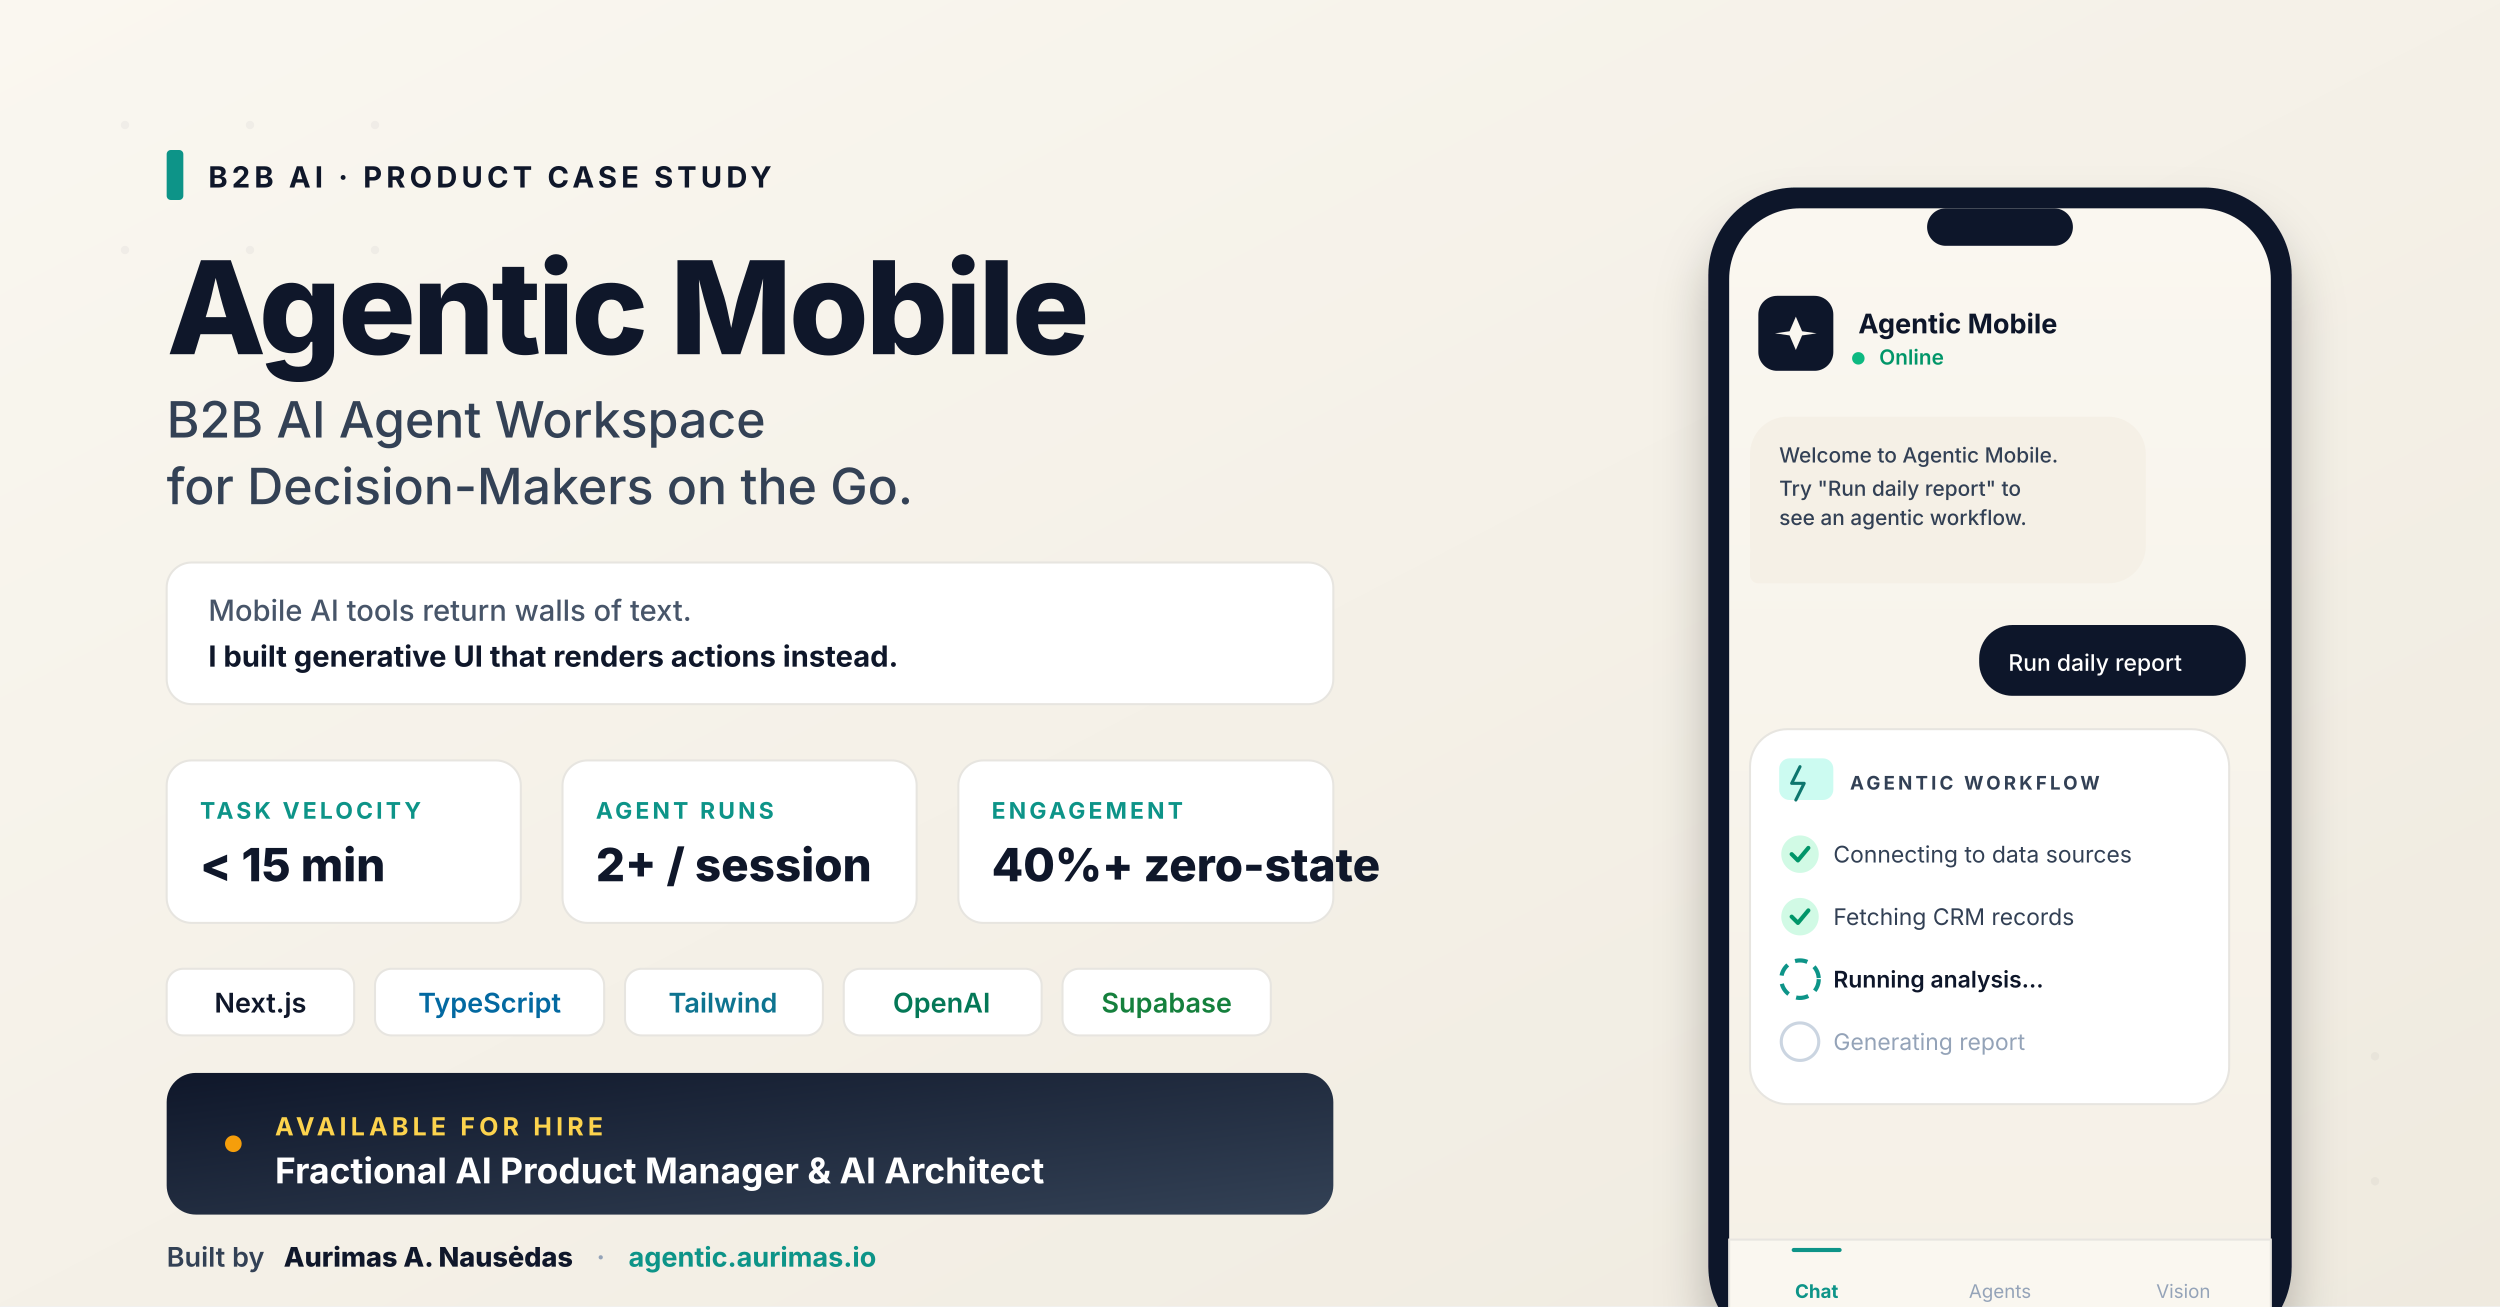
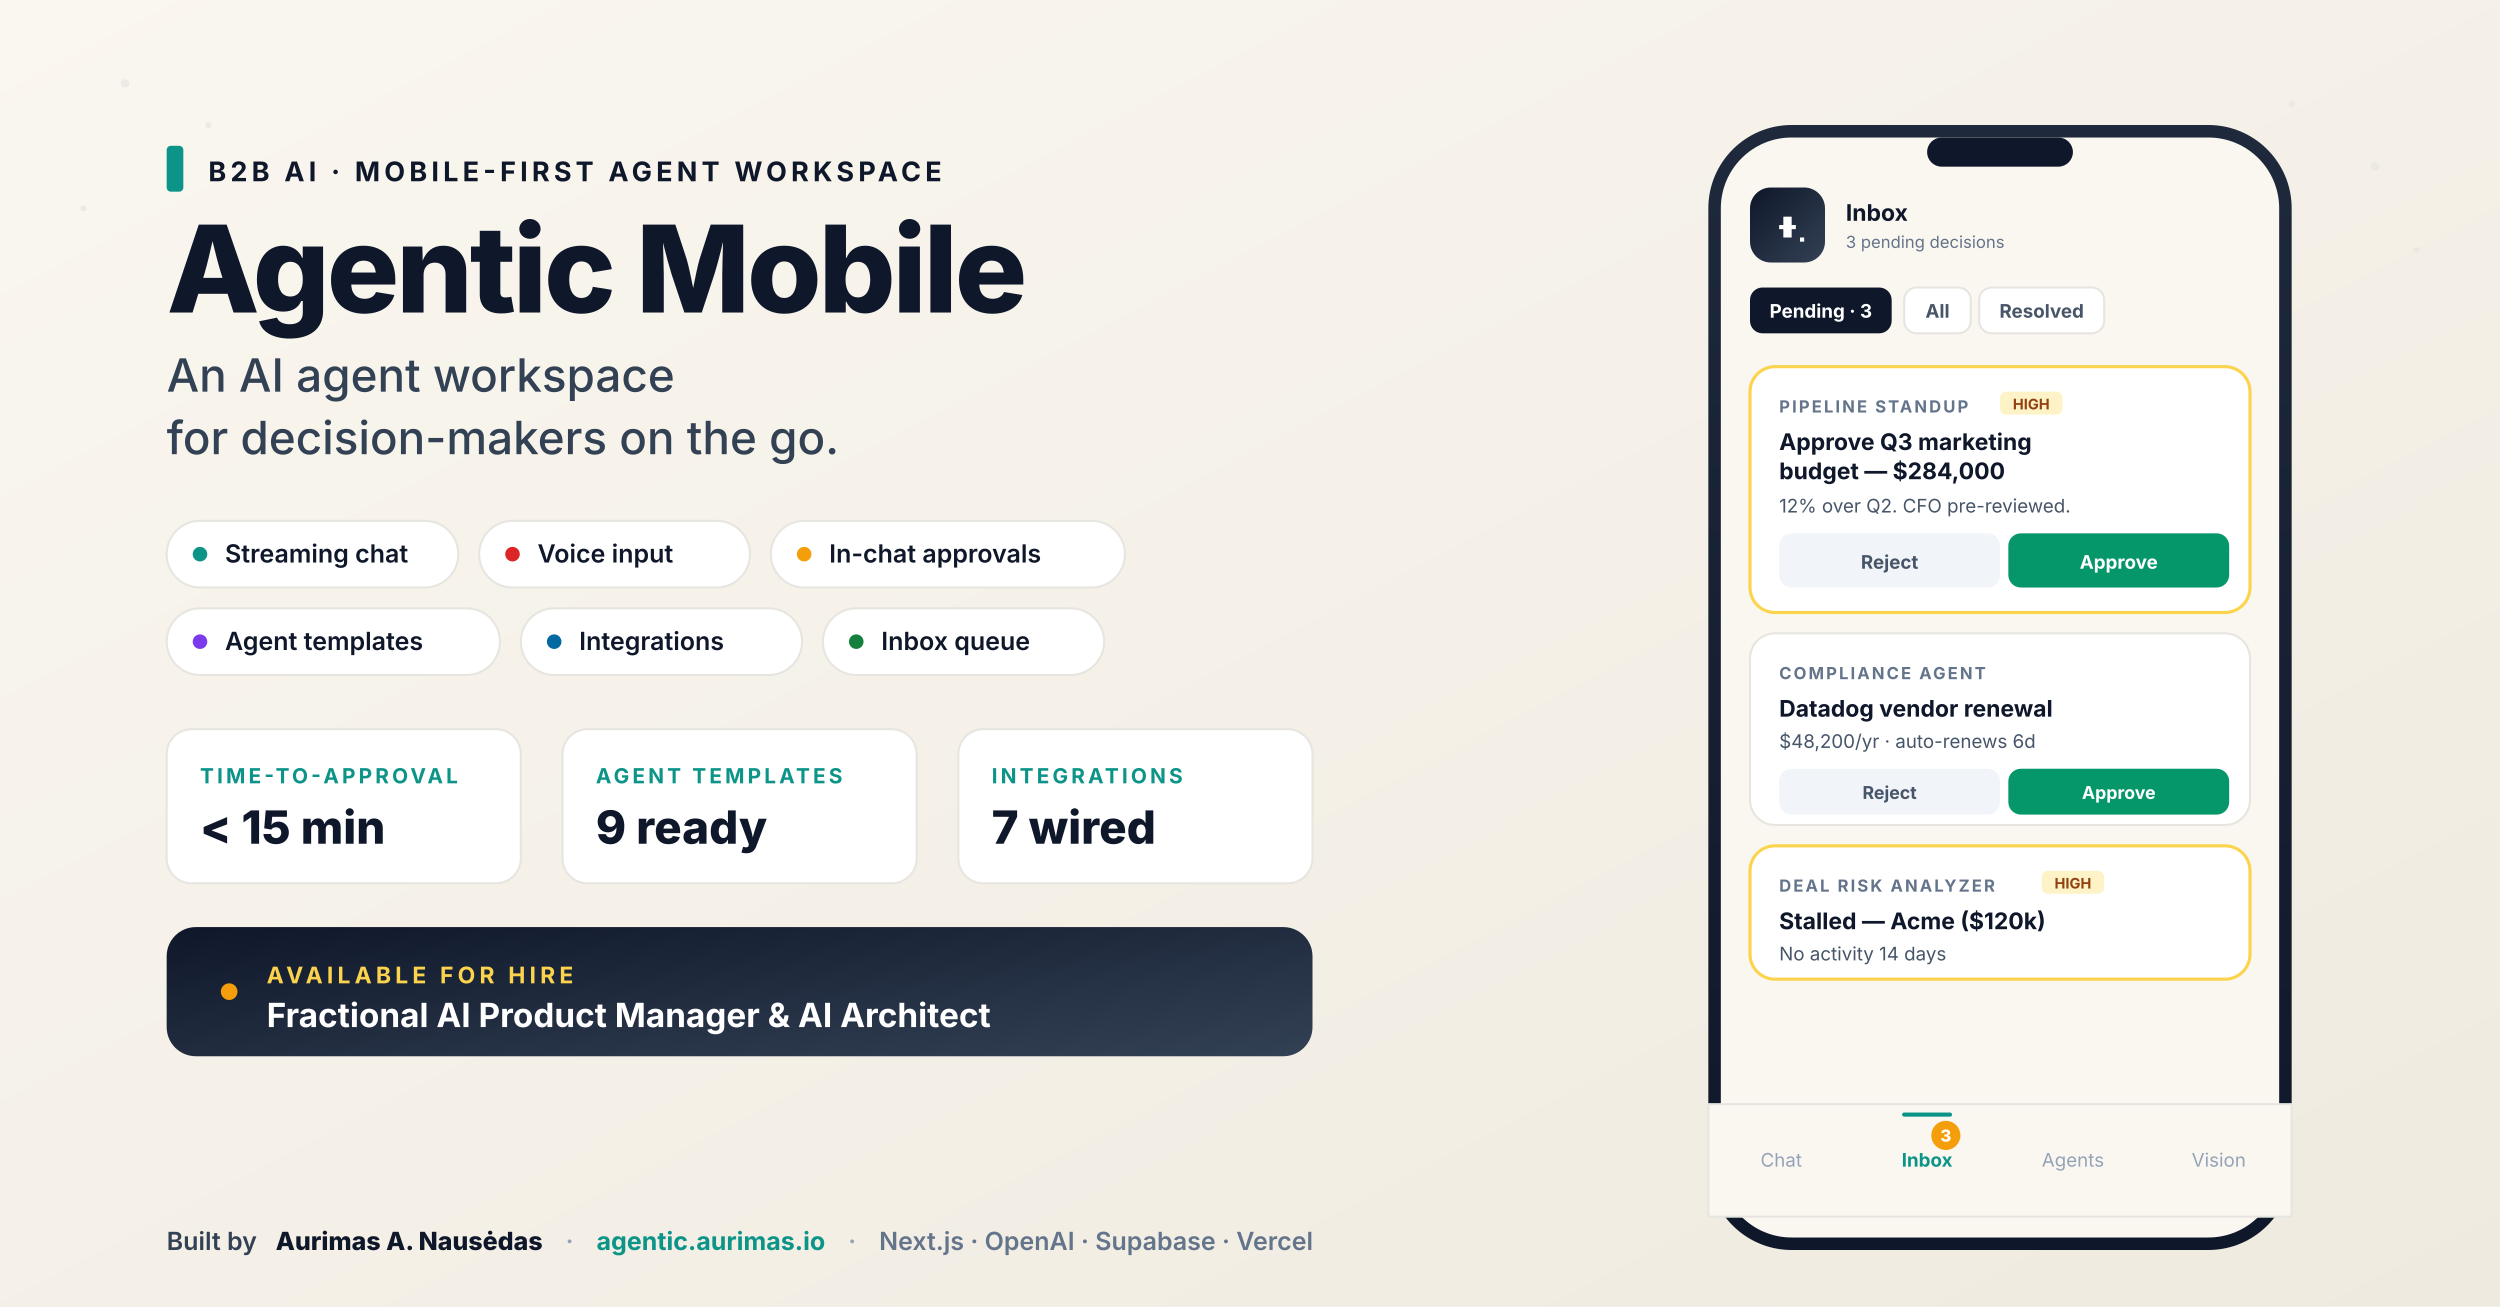
- <svg xmlns="http://www.w3.org/2000/svg" viewBox="0 0 1200 627" width="1200" height="627">
+ <svg xmlns="http://www.w3.org/2000/svg" viewBox="0 0 1200 627" width="1200" height="627" role="img" aria-label="Agentic Mobile — B2B AI Agent Workspace for Decision-Makers on the Go">
  <defs>
-     <linearGradient id="bg" x1="0%" y1="0%" x2="100%" y2="100%">
+     <linearGradient id="bg" x1="0" y1="0" x2="1" y2="1">
      <stop offset="0%" stop-color="#FAF7F0" />
      <stop offset="100%" stop-color="#EFEADF" />
    </linearGradient>
-     <linearGradient id="dark" x1="0%" y1="0%" x2="100%" y2="100%">
+     <linearGradient id="dark" x1="0" y1="0" x2="1" y2="1">
      <stop offset="0%" stop-color="#0F172A" />
      <stop offset="100%" stop-color="#334155" />
    </linearGradient>
-     <linearGradient id="phoneScreen" x1="0%" y1="0%" x2="0%" y2="100%">
-       <stop offset="0%" stop-color="#FAF7F0" />
-       <stop offset="100%" stop-color="#F5F0E6" />
+     <linearGradient id="phone" x1="0" y1="0" x2="0" y2="1">
+       <stop offset="0%" stop-color="#1E293B" />
+       <stop offset="100%" stop-color="#0F172A" />
    </linearGradient>
-     <filter id="shadow" x="-50%" y="-50%" width="200%" height="200%">
-       <feGaussianBlur in="SourceAlpha" stdDeviation="12" />
-       <feOffset dx="0" dy="16" result="offsetblur" />
-       <feComponentTransfer>
-         <feFuncA type="linear" slope="0.25" />
-       </feComponentTransfer>
-       <feMerge>
-         <feMergeNode />
-         <feMergeNode in="SourceGraphic" />
-       </feMerge>
-     </filter>
  </defs>
  <rect width="1200" height="627" fill="url(#bg)" />
-   <g fill="#0F172A" opacity="0.04">
-     <circle cx="60" cy="60" r="2" />
-     <circle cx="120" cy="60" r="2" />
-     <circle cx="180" cy="60" r="2" />
-     <circle cx="60" cy="120" r="2" />
-     <circle cx="120" cy="120" r="2" />
-     <circle cx="180" cy="120" r="2" />
-     <circle cx="1140" cy="567" r="2" />
-     <circle cx="1080" cy="567" r="2" />
-     <circle cx="1020" cy="567" r="2" />
-     <circle cx="1140" cy="507" r="2" />
-     <circle cx="1080" cy="507" r="2" />
-     <circle cx="1020" cy="507" r="2" />
+   <g fill="#E7E5E0" opacity="0.7">
+     <circle cx="60" cy="40" r="2" />
+     <circle cx="100" cy="60" r="1.5" />
+     <circle cx="40" cy="100" r="1.5" />
+     <circle cx="1140" cy="80" r="2" />
+     <circle cx="1100" cy="50" r="1.5" />
+     <circle cx="1160" cy="120" r="1.5" />
  </g>
-   <g transform="translate(80 72)">
-     <rect width="8" height="24" rx="2" fill="#0D9488" />
-     <text x="20" y="18" font-family="Inter, system-ui, sans-serif" font-size="14" font-weight="700" fill="#0F172A" letter-spacing="2">
-       B2B AI · PRODUCT CASE STUDY
+   <g transform="translate(80 70)">
+     <rect width="8" height="22" rx="2" fill="#0D9488" />
+     <text x="20" y="17" font-family="Inter, system-ui, sans-serif" font-size="13" font-weight="700" fill="#0F172A" letter-spacing="2">
+       B2B AI · MOBILE-FIRST AGENT WORKSPACE
    </text>
  </g>
-   <g transform="translate(80 170)">
-     <text font-family="Inter, system-ui, sans-serif" font-size="62" font-weight="800" fill="#0F172A" letter-spacing="-1.5">
+   <g transform="translate(80 150)">
+     <text font-family="Inter, system-ui, sans-serif" font-size="58" font-weight="800" fill="#0F172A" letter-spacing="-1.5">
      <tspan x="0" y="0">Agentic Mobile</tspan>
    </text>
-     <text font-family="Inter, system-ui, sans-serif" font-size="24" font-weight="500" fill="#334155">
-       <tspan x="0" y="40">B2B AI Agent Workspace</tspan>
-       <tspan x="0" y="72">for Decision-Makers on the Go.</tspan>
+     <text font-family="Inter, system-ui, sans-serif" font-size="22" font-weight="500" fill="#334155">
+       <tspan x="0" y="38">An AI agent workspace</tspan>
+       <tspan x="0" y="68">for decision-makers on the go.</tspan>
    </text>
-     <g transform="translate(0 100)">
-       <rect width="560" height="68" rx="12" fill="#FFFFFF" stroke="#E7E5E0" />
-       <text font-family="Inter, system-ui, sans-serif" font-size="14" fill="#475569" font-weight="500">
-         <tspan x="20" y="28">Mobile AI tools return walls of text.</tspan>
-         <tspan x="20" y="50" fill="#0F172A" font-weight="700">I built generative UI that renders actions instead.</tspan>
-       </text>
+     <g transform="translate(0 100)" font-family="Inter, system-ui, sans-serif" font-size="12" font-weight="600">
+       <g>
+         <rect width="140" height="32" rx="16" fill="#FFFFFF" stroke="#E7E5E0" />
+         <circle cx="16" cy="16" r="3.5" fill="#0D9488" />
+         <text x="28" y="20" fill="#0F172A">Streaming chat</text>
+       </g>
+       <g transform="translate(150 0)">
+         <rect width="130" height="32" rx="16" fill="#FFFFFF" stroke="#E7E5E0" />
+         <circle cx="16" cy="16" r="3.5" fill="#DC2626" />
+         <text x="28" y="20" fill="#0F172A">Voice input</text>
+       </g>
+       <g transform="translate(290 0)">
+         <rect width="170" height="32" rx="16" fill="#FFFFFF" stroke="#E7E5E0" />
+         <circle cx="16" cy="16" r="3.5" fill="#F59E0B" />
+         <text x="28" y="20" fill="#0F172A">In-chat approvals</text>
+       </g>
+       <g transform="translate(0 42)">
+         <rect width="160" height="32" rx="16" fill="#FFFFFF" stroke="#E7E5E0" />
+         <circle cx="16" cy="16" r="3.5" fill="#7C3AED" />
+         <text x="28" y="20" fill="#0F172A">Agent templates</text>
+       </g>
+       <g transform="translate(170 42)">
+         <rect width="135" height="32" rx="16" fill="#FFFFFF" stroke="#E7E5E0" />
+         <circle cx="16" cy="16" r="3.5" fill="#0369A1" />
+         <text x="28" y="20" fill="#0F172A">Integrations</text>
+       </g>
+       <g transform="translate(315 42)">
+         <rect width="135" height="32" rx="16" fill="#FFFFFF" stroke="#E7E5E0" />
+         <circle cx="16" cy="16" r="3.5" fill="#15803D" />
+         <text x="28" y="20" fill="#0F172A">Inbox queue</text>
+       </g>
    </g>
-     <g transform="translate(0 195)">
+     <g transform="translate(0 200)">
      <g>
-         <rect width="170" height="78" rx="12" fill="#FFFFFF" stroke="#E7E5E0" />
-         <text x="16" y="28" font-family="Inter, system-ui, sans-serif" font-size="11" font-weight="700" fill="#0D9488" letter-spacing="1.5">TASK VELOCITY</text>
-         <text x="16" y="58" font-family="Inter, system-ui, sans-serif" font-size="22" font-weight="800" fill="#0F172A">&lt; 15 min</text>
+         <rect width="170" height="74" rx="12" fill="#FFFFFF" stroke="#E7E5E0" />
+         <text x="16" y="26" font-family="Inter, system-ui, sans-serif" font-size="10" font-weight="700" fill="#0D9488" letter-spacing="1.5">TIME-TO-APPROVAL</text>
+         <text x="16" y="55" font-family="Inter, system-ui, sans-serif" font-size="22" font-weight="800" fill="#0F172A">&lt; 15 min</text>
      </g>
      <g transform="translate(190 0)">
-         <rect width="170" height="78" rx="12" fill="#FFFFFF" stroke="#E7E5E0" />
-         <text x="16" y="28" font-family="Inter, system-ui, sans-serif" font-size="11" font-weight="700" fill="#0D9488" letter-spacing="1.5">AGENT RUNS</text>
-         <text x="16" y="58" font-family="Inter, system-ui, sans-serif" font-size="22" font-weight="800" fill="#0F172A">2+ / session</text>
+         <rect width="170" height="74" rx="12" fill="#FFFFFF" stroke="#E7E5E0" />
+         <text x="16" y="26" font-family="Inter, system-ui, sans-serif" font-size="10" font-weight="700" fill="#0D9488" letter-spacing="1.5">AGENT TEMPLATES</text>
+         <text x="16" y="55" font-family="Inter, system-ui, sans-serif" font-size="22" font-weight="800" fill="#0F172A">9 ready</text>
      </g>
      <g transform="translate(380 0)">
-         <rect width="180" height="78" rx="12" fill="#FFFFFF" stroke="#E7E5E0" />
-         <text x="16" y="28" font-family="Inter, system-ui, sans-serif" font-size="11" font-weight="700" fill="#0D9488" letter-spacing="1.5">ENGAGEMENT</text>
-         <text x="16" y="58" font-family="Inter, system-ui, sans-serif" font-size="22" font-weight="800" fill="#0F172A">40%+ zero-state</text>
+         <rect width="170" height="74" rx="12" fill="#FFFFFF" stroke="#E7E5E0" />
+         <text x="16" y="26" font-family="Inter, system-ui, sans-serif" font-size="10" font-weight="700" fill="#0D9488" letter-spacing="1.5">INTEGRATIONS</text>
+         <text x="16" y="55" font-family="Inter, system-ui, sans-serif" font-size="22" font-weight="800" fill="#0F172A">7 wired</text>
      </g>
    </g>
-     <g transform="translate(0 295)" font-family="Inter, system-ui, sans-serif" font-size="13" font-weight="600">
-       <g>
-         <rect width="90" height="32" rx="8" fill="#FFFFFF" stroke="#E7E5E0" />
-         <text x="45" y="21" text-anchor="middle" fill="#0F172A">Next.js</text>
-       </g>
-       <g transform="translate(100 0)">
-         <rect width="110" height="32" rx="8" fill="#FFFFFF" stroke="#E7E5E0" />
-         <text x="55" y="21" text-anchor="middle" fill="#0369A1">TypeScript</text>
-       </g>
-       <g transform="translate(220 0)">
-         <rect width="95" height="32" rx="8" fill="#FFFFFF" stroke="#E7E5E0" />
-         <text x="47" y="21" text-anchor="middle" fill="#0E7490">Tailwind</text>
-       </g>
-       <g transform="translate(325 0)">
-         <rect width="95" height="32" rx="8" fill="#FFFFFF" stroke="#E7E5E0" />
-         <text x="47" y="21" text-anchor="middle" fill="#047857">OpenAI</text>
-       </g>
-       <g transform="translate(430 0)">
-         <rect width="100" height="32" rx="8" fill="#FFFFFF" stroke="#E7E5E0" />
-         <text x="50" y="21" text-anchor="middle" fill="#15803D">Supabase</text>
-       </g>
-     </g>
-     <g transform="translate(0 345)">
-       <rect width="560" height="68" rx="14" fill="url(#dark)" />
-       <circle cx="32" cy="34" r="4" fill="#F59E0B" />
-       <text x="52" y="30" font-family="Inter, system-ui, sans-serif" font-size="12" font-weight="700" fill="#FCD34D" letter-spacing="2">AVAILABLE FOR HIRE</text>
-       <text x="52" y="53" font-family="Inter, system-ui, sans-serif" font-size="17" font-weight="700" fill="#FFFFFF">
+     <g transform="translate(0 295)">
+       <rect width="550" height="62" rx="14" fill="url(#dark)" />
+       <circle cx="30" cy="31" r="4" fill="#F59E0B" />
+       <text x="48" y="27" font-family="Inter, system-ui, sans-serif" font-size="11" font-weight="700" fill="#FCD34D" letter-spacing="2">AVAILABLE FOR HIRE</text>
+       <text x="48" y="48" font-family="Inter, system-ui, sans-serif" font-size="16" font-weight="700" fill="#FFFFFF">
        Fractional AI Product Manager &amp; AI Architect
      </text>
    </g>
  </g>
-   <g transform="translate(820 90)" filter="url(#shadow)">
-     <rect width="280" height="560" rx="42" fill="#0F172A" />
-     <rect x="10" y="10" width="260" height="540" rx="34" fill="url(#phoneScreen)" />
-     <rect x="105" y="10" width="70" height="18" rx="9" fill="#0F172A" />
-     <g transform="translate(24 52)">
-       <rect width="36" height="36" rx="9" fill="#0F172A" />
-       <path d="M18 10 L21 17 L28 18 L21 19 L18 26 L15 19 L8 18 L15 17 Z" fill="#FAF7F0" transform="translate(0 0)" />
-       <text x="48" y="18" font-family="Inter, system-ui, sans-serif" font-size="13" font-weight="700" fill="#0F172A">Agentic Mobile</text>
-       <circle cx="48" cy="30" r="3" fill="#10B981" />
-       <text x="58" y="33" font-family="Inter, system-ui, sans-serif" font-size="10" fill="#059669" font-weight="600">Online</text>
-     </g>
-     <g transform="translate(20 110)">
-       <rect width="190" height="80" rx="18" fill="#F5F0E6" />
-       <rect x="0" y="62" width="22" height="18" rx="4" fill="#F5F0E6" />
-       <text font-family="Inter, system-ui, sans-serif" font-size="10" fill="#334155" font-weight="500">
-         <tspan x="14" y="22">Welcome to Agentic Mobile.</tspan>
-         <tspan x="14" y="38">Try "Run daily report" to</tspan>
-         <tspan x="14" y="52">see an agentic workflow.</tspan>
-       </text>
-     </g>
-     <g transform="translate(130 210)">
-       <rect width="128" height="34" rx="16" fill="#0F172A" />
-       <text x="14" y="22" font-family="Inter, system-ui, sans-serif" font-size="11" fill="#FFFFFF" font-weight="500">Run daily report</text>
-     </g>
-     <g transform="translate(20 260)">
-       <rect width="230" height="180" rx="18" fill="#FFFFFF" stroke="#E7E5E0" />
-       <rect x="14" y="14" width="26" height="20" rx="5" fill="#CCFBF1" />
-       <path d="M24 18 L20 26 L26 26 L22 34" fill="none" stroke="#0F766E" stroke-width="1.5" stroke-linecap="round" stroke-linejoin="round" transform="translate(0 0)" />
-       <text x="48" y="29" font-family="Inter, system-ui, sans-serif" font-size="9" font-weight="700" fill="#334155" letter-spacing="1.5">AGENTIC WORKFLOW</text>
-       <g transform="translate(14 50)">
-         <circle cx="10" cy="10" r="9" fill="#D1FAE5" />
-         <path d="M6 10 L9 13 L14 7" fill="none" stroke="#059669" stroke-width="2" stroke-linecap="round" stroke-linejoin="round" />
-         <text x="26" y="14" font-family="Inter, system-ui, sans-serif" font-size="11" fill="#334155">Connecting to data sources</text>
+   <g transform="translate(820 60)">
+     <rect x="0" y="0" width="280" height="540" rx="40" fill="url(#phone)" />
+     <rect x="6" y="6" width="268" height="528" rx="34" fill="#FAF7F0" />
+     <rect x="105" y="6" width="70" height="14" rx="7" fill="#0F172A" />
+     <g clip-path="inset(0 round 34px)">
+       <g transform="translate(20 30)">
+         <rect width="36" height="36" rx="10" fill="url(#dark)" />
+         <path d="M14 12 L18 12 L18 16 L20 16 L20 18 L18 18 L18 22 L14 22 L14 18 L12 18 L12 16 L14 16 Z M22 22 L24 22 L24 24 L22 24 Z" transform="translate(2 2)" fill="#FFFFFF" />
+         <text x="46" y="16" font-family="Inter, system-ui, sans-serif" font-size="11" font-weight="700" fill="#0F172A">Inbox</text>
+         <text x="46" y="29" font-family="Inter, system-ui, sans-serif" font-size="8" fill="#64748B">3 pending decisions</text>
      </g>
-       <g transform="translate(14 80)">
-         <circle cx="10" cy="10" r="9" fill="#D1FAE5" />
-         <path d="M6 10 L9 13 L14 7" fill="none" stroke="#059669" stroke-width="2" stroke-linecap="round" stroke-linejoin="round" />
-         <text x="26" y="14" font-family="Inter, system-ui, sans-serif" font-size="11" fill="#334155">Fetching CRM records</text>
+       <g transform="translate(20 78)" font-family="Inter, system-ui, sans-serif" font-size="9" font-weight="700">
+         <g>
+           <rect width="68" height="22" rx="6" fill="#0F172A" />
+           <text x="34" y="14.5" text-anchor="middle" fill="#FFFFFF">Pending · 3</text>
+         </g>
+         <g transform="translate(74 0)">
+           <rect width="32" height="22" rx="6" fill="#FFFFFF" stroke="#E7E5E0" />
+           <text x="16" y="14.5" text-anchor="middle" fill="#475569">All</text>
+         </g>
+         <g transform="translate(110 0)">
+           <rect width="60" height="22" rx="6" fill="#FFFFFF" stroke="#E7E5E0" />
+           <text x="30" y="14.5" text-anchor="middle" fill="#475569">Resolved</text>
+         </g>
      </g>
-       <g transform="translate(14 110)">
-         <circle cx="10" cy="10" r="9" fill="none" stroke="#0D9488" stroke-width="2" stroke-dasharray="6 4" />
-         <text x="26" y="14" font-family="Inter, system-ui, sans-serif" font-size="11" font-weight="600" fill="#0F172A">Running analysis...</text>
+       <g transform="translate(20 116)">
+         <rect width="240" height="118" rx="12" fill="#FFFFFF" stroke="#FCD34D" stroke-width="1.5" />
+         <text x="14" y="22" font-family="Inter, system-ui, sans-serif" font-size="8" font-weight="700" fill="#64748B" letter-spacing="1">PIPELINE STANDUP</text>
+         <g transform="translate(120 12)">
+           <rect width="30" height="11" rx="3" fill="#FEF3C7" />
+           <text x="15" y="8.5" text-anchor="middle" font-family="Inter, system-ui, sans-serif" font-size="7" font-weight="700" fill="#92400E">HIGH</text>
+         </g>
+         <text x="14" y="40" font-family="Inter, system-ui, sans-serif" font-size="11" font-weight="700" fill="#0F172A">Approve Q3 marketing</text>
+         <text x="14" y="54" font-family="Inter, system-ui, sans-serif" font-size="11" font-weight="700" fill="#0F172A">budget — $284,000</text>
+         <text x="14" y="70" font-family="Inter, system-ui, sans-serif" font-size="9" fill="#475569">12% over Q2. CFO pre-reviewed.</text>
+         <g transform="translate(14 80)">
+           <rect width="106" height="26" rx="6" fill="#F1F5F9" />
+           <text x="53" y="17" text-anchor="middle" font-family="Inter, system-ui, sans-serif" font-size="9" font-weight="700" fill="#475569">Reject</text>
+         </g>
+         <g transform="translate(124 80)">
+           <rect width="106" height="26" rx="6" fill="#059669" />
+           <text x="53" y="17" text-anchor="middle" font-family="Inter, system-ui, sans-serif" font-size="9" font-weight="700" fill="#FFFFFF">Approve</text>
+         </g>
      </g>
-       <g transform="translate(14 140)">
-         <circle cx="10" cy="10" r="9" fill="none" stroke="#CBD5E1" stroke-width="1.5" />
-         <text x="26" y="14" font-family="Inter, system-ui, sans-serif" font-size="11" fill="#94A3B8">Generating report</text>
+       <g transform="translate(20 244)">
+         <rect width="240" height="92" rx="12" fill="#FFFFFF" stroke="#E7E5E0" />
+         <text x="14" y="22" font-family="Inter, system-ui, sans-serif" font-size="8" font-weight="700" fill="#64748B" letter-spacing="1">COMPLIANCE AGENT</text>
+         <text x="14" y="40" font-family="Inter, system-ui, sans-serif" font-size="11" font-weight="700" fill="#0F172A">Datadog vendor renewal</text>
+         <text x="14" y="55" font-family="Inter, system-ui, sans-serif" font-size="9" fill="#475569">$48,200/yr · auto-renews 6d</text>
+         <g transform="translate(14 65)">
+           <rect width="106" height="22" rx="6" fill="#F1F5F9" />
+           <text x="53" y="14.5" text-anchor="middle" font-family="Inter, system-ui, sans-serif" font-size="8.5" font-weight="700" fill="#475569">Reject</text>
+         </g>
+         <g transform="translate(124 65)">
+           <rect width="106" height="22" rx="6" fill="#059669" />
+           <text x="53" y="14.5" text-anchor="middle" font-family="Inter, system-ui, sans-serif" font-size="8.5" font-weight="700" fill="#FFFFFF">Approve</text>
+         </g>
+       </g>
+       <g transform="translate(20 346)">
+         <rect width="240" height="64" rx="12" fill="#FFFFFF" stroke="#FCD34D" stroke-width="1.5" />
+         <text x="14" y="22" font-family="Inter, system-ui, sans-serif" font-size="8" font-weight="700" fill="#64748B" letter-spacing="1">DEAL RISK ANALYZER</text>
+         <g transform="translate(140 12)">
+           <rect width="30" height="11" rx="3" fill="#FEF3C7" />
+           <text x="15" y="8.5" text-anchor="middle" font-family="Inter, system-ui, sans-serif" font-size="7" font-weight="700" fill="#92400E">HIGH</text>
+         </g>
+         <text x="14" y="40" font-family="Inter, system-ui, sans-serif" font-size="11" font-weight="700" fill="#0F172A">Stalled — Acme ($120k)</text>
+         <text x="14" y="55" font-family="Inter, system-ui, sans-serif" font-size="9" fill="#475569">No activity 14 days</text>
+       </g>
+       <g transform="translate(0 470)">
+         <rect width="280" height="54" rx="0" fill="#FAF7F0" stroke="#E7E5E0" />
+         <g transform="translate(35 8)">
+           <text x="0" y="22" text-anchor="middle" font-family="Inter, system-ui, sans-serif" font-size="9" fill="#94A3B8">Chat</text>
+         </g>
+         <g transform="translate(105 4)">
+           <rect x="-12" y="0" width="24" height="2" rx="1" fill="#0D9488" />
+           <text x="0" y="26" text-anchor="middle" font-family="Inter, system-ui, sans-serif" font-size="9" font-weight="700" fill="#0D9488">Inbox</text>
+           <circle cx="9" cy="11" r="7" fill="#F59E0B" />
+           <text x="9" y="14" text-anchor="middle" font-family="Inter, system-ui, sans-serif" font-size="8" font-weight="800" fill="#FFFFFF">3</text>
+         </g>
+         <g transform="translate(175 8)">
+           <text x="0" y="22" text-anchor="middle" font-family="Inter, system-ui, sans-serif" font-size="9" fill="#94A3B8">Agents</text>
+         </g>
+         <g transform="translate(245 8)">
+           <text x="0" y="22" text-anchor="middle" font-family="Inter, system-ui, sans-serif" font-size="9" fill="#94A3B8">Vision</text>
+         </g>
      </g>
    </g>
-     <g transform="translate(10 505)">
-       <rect x="0" y="0" width="260" height="45" rx="0" fill="#FAF7F0" stroke="#E7E5E0" stroke-width="1" />
-       <rect x="30" y="4" width="24" height="2" rx="1" fill="#0D9488" />
-       <text x="42" y="28" text-anchor="middle" font-family="Inter, system-ui, sans-serif" font-size="9" font-weight="700" fill="#0D9488">Chat</text>
-       <text x="130" y="28" text-anchor="middle" font-family="Inter, system-ui, sans-serif" font-size="9" fill="#94A3B8">Agents</text>
-       <text x="218" y="28" text-anchor="middle" font-family="Inter, system-ui, sans-serif" font-size="9" fill="#94A3B8">Vision</text>
-     </g>
  </g>
-   <g transform="translate(80 608)" font-family="Inter, system-ui, sans-serif">
-     <text font-size="13" font-weight="600" fill="#334155">
+   <g transform="translate(80 600)" font-family="Inter, system-ui, sans-serif">
+     <text font-size="12" font-weight="600" fill="#334155">
      <tspan>Built by</tspan>
      <tspan dx="6" fill="#0F172A" font-weight="800">Aurimas A. Nausėdas</tspan>
      <tspan dx="8" fill="#94A3B8">·</tspan>
      <tspan dx="8" fill="#0D9488" font-weight="700">agentic.aurimas.io</tspan>
+       <tspan dx="8" fill="#94A3B8">·</tspan>
+       <tspan dx="8" fill="#64748B">Next.js · OpenAI · Supabase · Vercel</tspan>
    </text>
  </g>
</svg>
